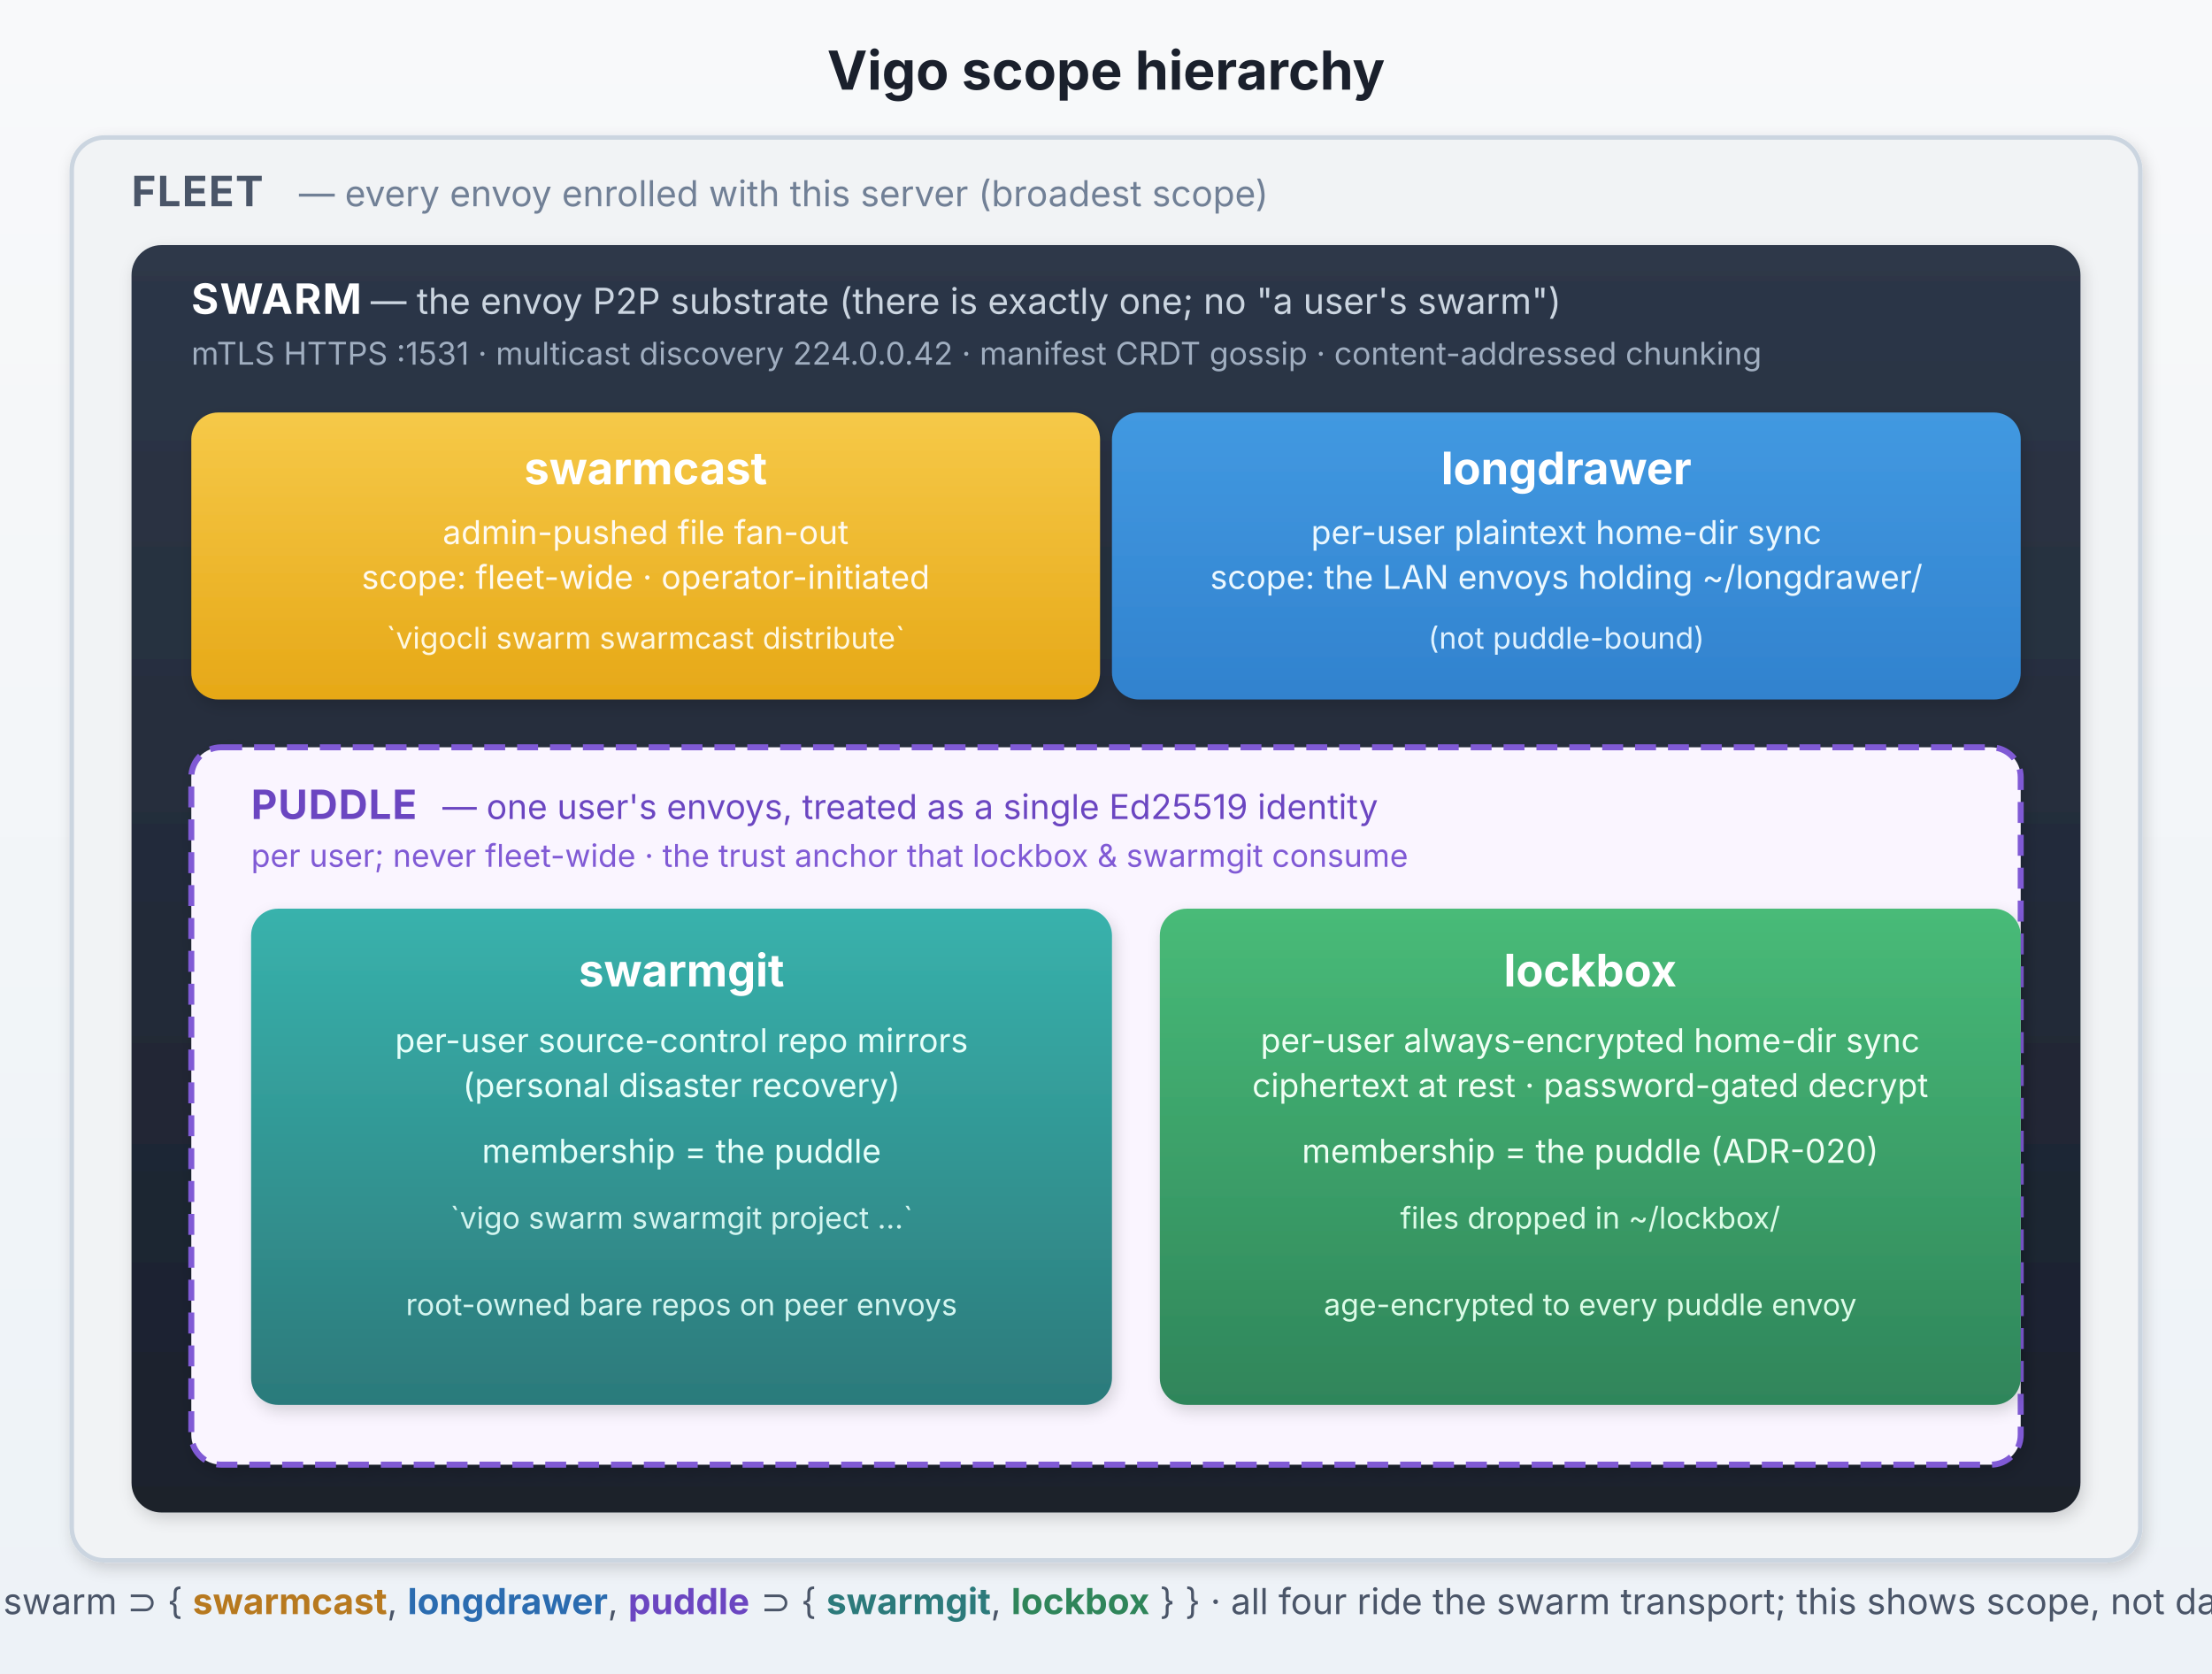
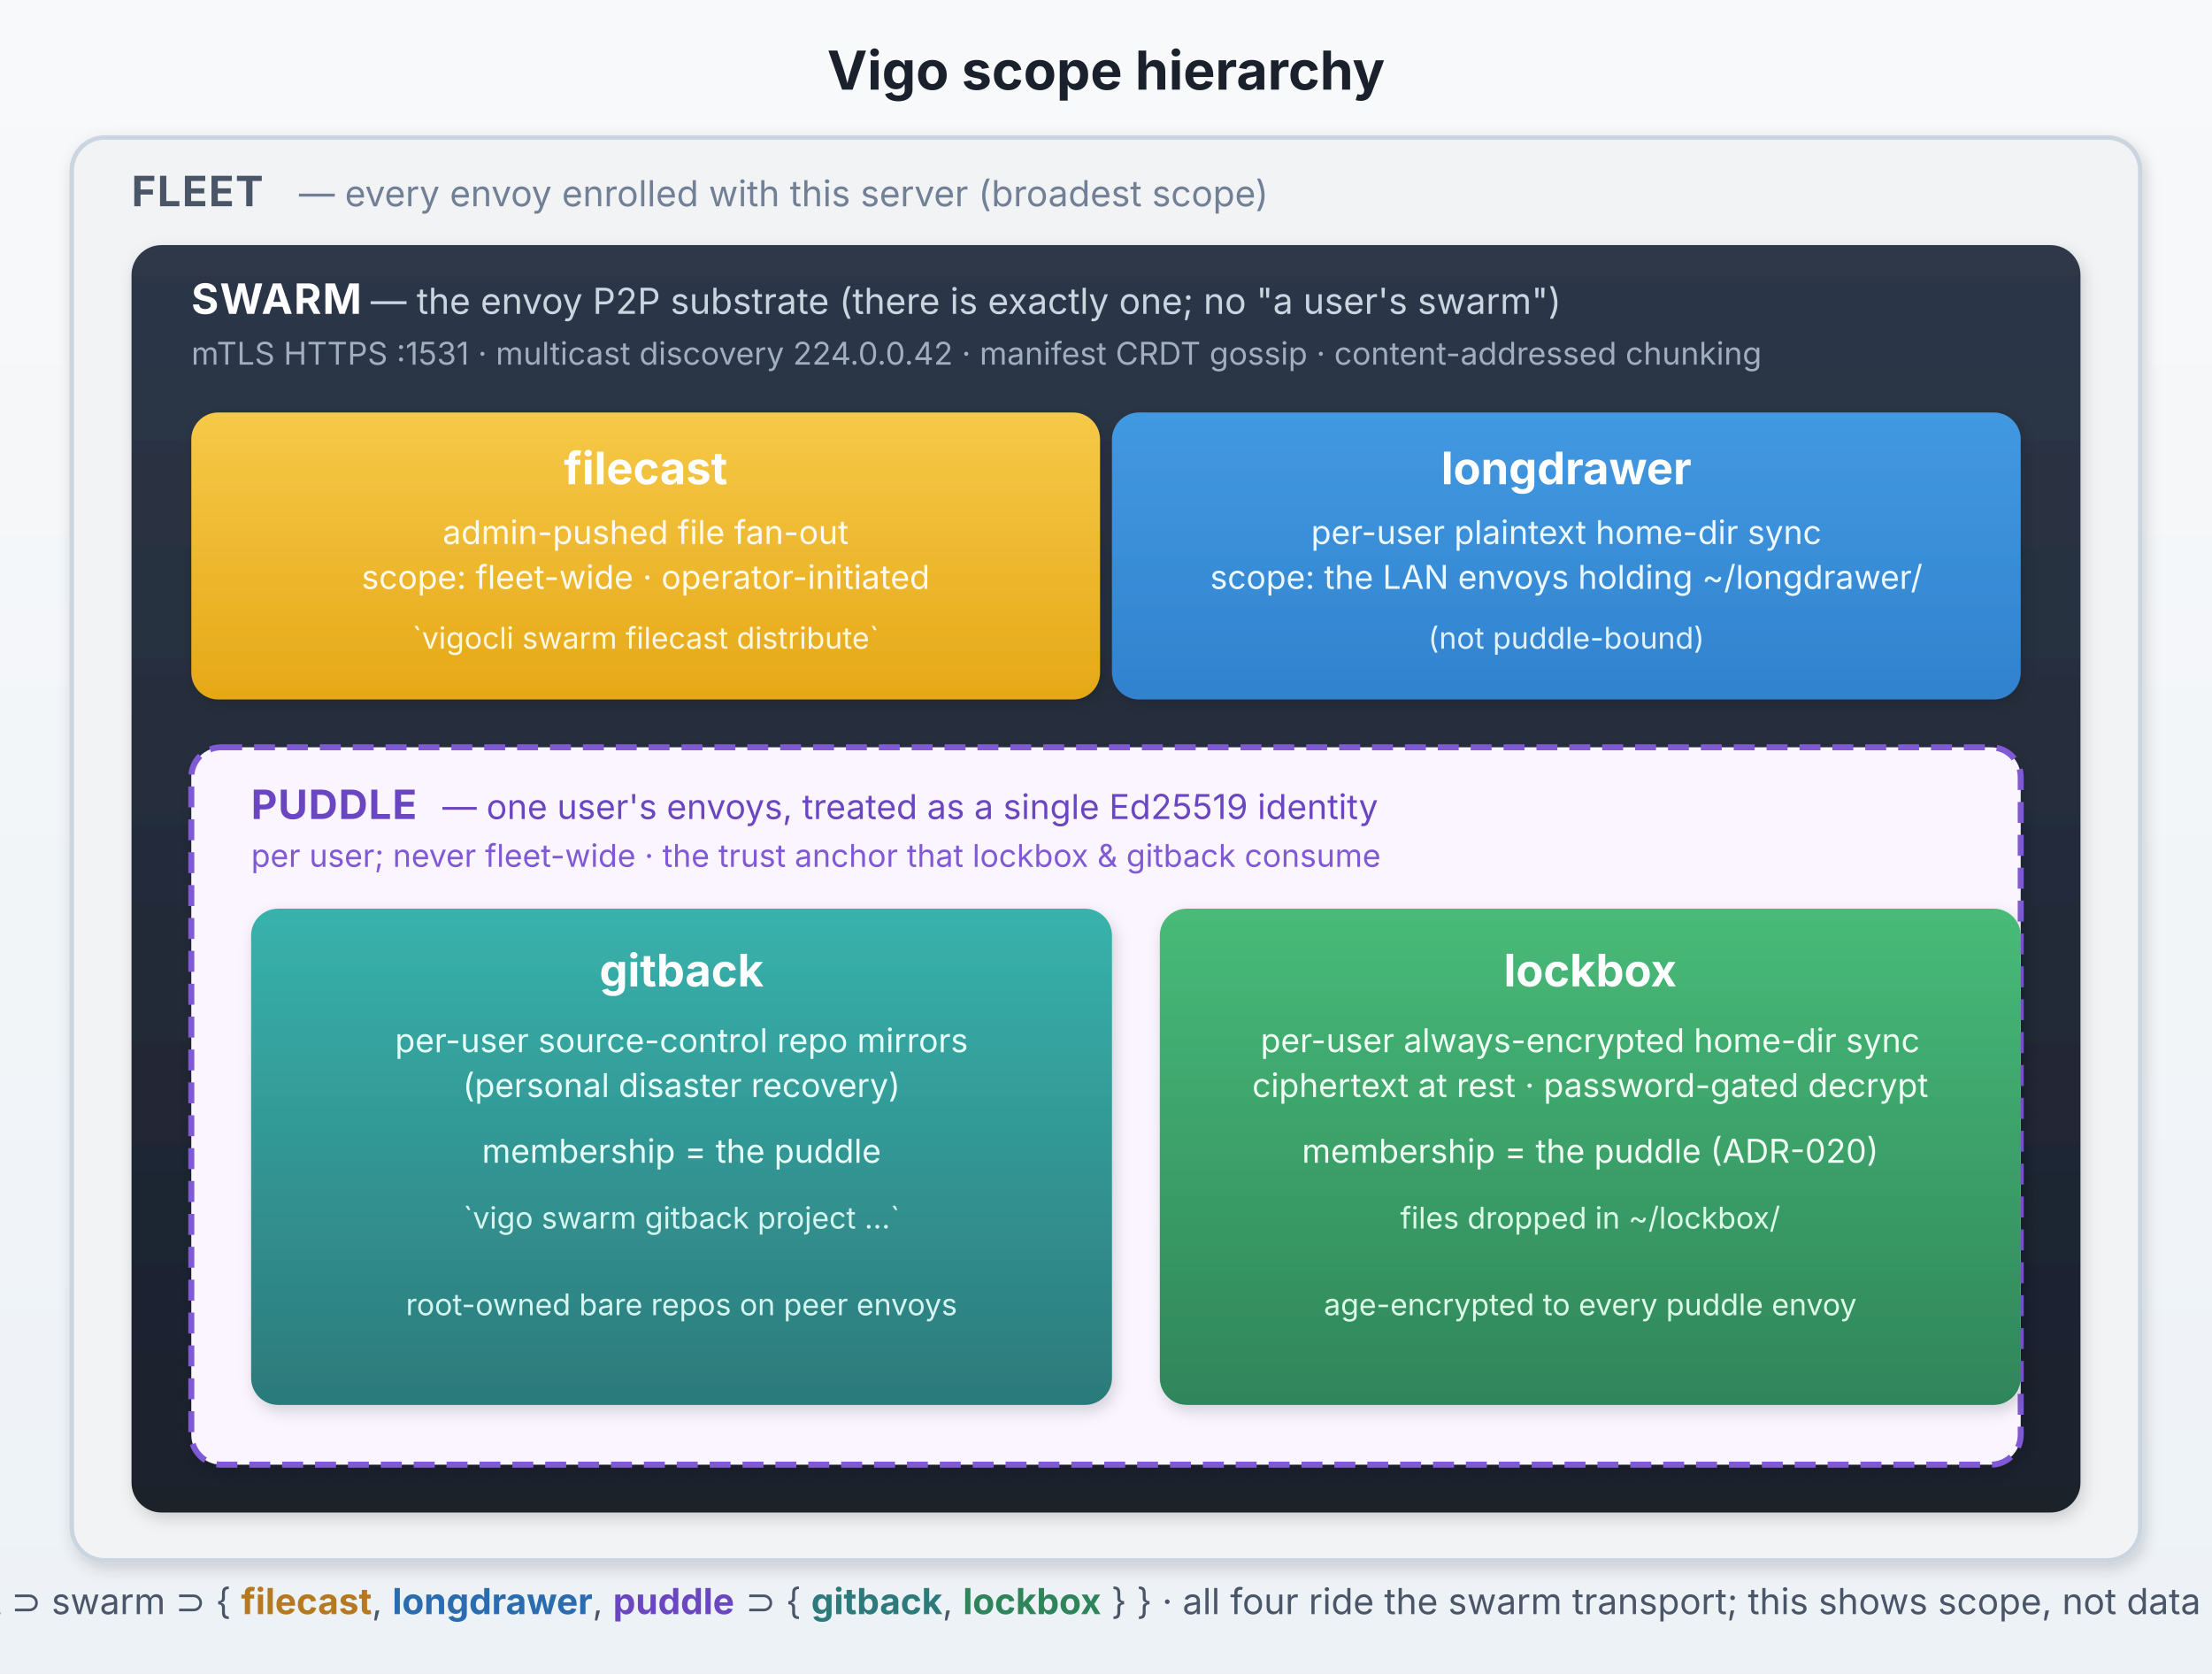
<svg xmlns="http://www.w3.org/2000/svg" viewBox="0 0 740 560" font-family="Inter, system-ui, -apple-system, sans-serif">
  <defs>
    <filter id="shadow" x="-6%" y="-6%" width="112%" height="112%">
      <feDropShadow dx="1" dy="2" stdDeviation="2.5" flood-opacity="0.16" />
    </filter>
    <linearGradient id="bgGrad" x1="0" y1="0" x2="0" y2="1">
      <stop offset="0%" stop-color="#f8f9fa" />
      <stop offset="100%" stop-color="#edf2f7" />
    </linearGradient>
    <linearGradient id="swarmGrad" x1="0" y1="0" x2="0" y2="1">
      <stop offset="0%" stop-color="#2d3748" />
      <stop offset="100%" stop-color="#1a202c" />
    </linearGradient>
    <linearGradient id="orangeGrad" x1="0" y1="0" x2="0" y2="1">
      <stop offset="0%" stop-color="#f6c948" />
      <stop offset="100%" stop-color="#e6a817" />
    </linearGradient>
    <linearGradient id="blueGrad" x1="0" y1="0" x2="0" y2="1">
      <stop offset="0%" stop-color="#4299e1" />
      <stop offset="100%" stop-color="#3182ce" />
    </linearGradient>
    <linearGradient id="tealGrad" x1="0" y1="0" x2="0" y2="1">
      <stop offset="0%" stop-color="#38b2ac" />
      <stop offset="100%" stop-color="#2c7a7b" />
    </linearGradient>
    <linearGradient id="greenGrad" x1="0" y1="0" x2="0" y2="1">
      <stop offset="0%" stop-color="#48bb78" />
      <stop offset="100%" stop-color="#2f855a" />
    </linearGradient>
  </defs>
  <rect width="740" height="560" fill="url(#bgGrad)" />
  <text x="370" y="30" text-anchor="middle" font-size="18" font-weight="700" fill="#1a202c">Vigo scope hierarchy</text>
  <g filter="url(#shadow)">
    <rect x="24" y="46" width="692" height="476" rx="11" fill="#f1f3f5" stroke="#cbd5e0" stroke-width="1.5" />
  </g>
  <text x="44" y="69" font-size="14" font-weight="700" fill="#4a5568" letter-spacing="0.4">FLEET</text>
  <text x="100" y="69" font-size="12" fill="#718096">— every envoy enrolled with this server (broadest scope)</text>
  <g filter="url(#shadow)">
    <rect x="44" y="82" width="652" height="424" rx="10" fill="url(#swarmGrad)" />
  </g>
  <text x="64" y="105" font-size="14" font-weight="700" fill="#fff" letter-spacing="0.4">SWARM</text>
  <text x="124" y="105" font-size="12" fill="#cbd5e0">— the envoy P2P substrate (there is exactly one; no "a user's swarm")</text>
  <text x="64" y="122" font-size="10.5" fill="#a0aec0">mTLS HTTPS :1531 · multicast discovery 224.0.0.42 · manifest CRDT gossip · content-addressed chunking</text>
  <g filter="url(#shadow)">
    <rect x="64" y="138" width="304" height="96" rx="9" fill="url(#orangeGrad)" />
    <rect x="372" y="138" width="304" height="96" rx="9" fill="url(#blueGrad)" />
  </g>
-   <text x="216" y="162" text-anchor="middle" font-size="15" font-weight="700" fill="#fff">swarmcast</text>
+   <text x="216" y="162" text-anchor="middle" font-size="15" font-weight="700" fill="#fff">filecast</text>
  <text x="216" y="182" text-anchor="middle" font-size="11" fill="#fffaf0">admin-pushed file fan-out</text>
  <text x="216" y="197" text-anchor="middle" font-size="11" fill="#fffaf0">scope: fleet-wide · operator-initiated</text>
-   <text x="216" y="217" text-anchor="middle" font-size="10" fill="#fff8e1">`vigocli swarm swarmcast distribute`</text>
+   <text x="216" y="217" text-anchor="middle" font-size="10" fill="#fff8e1">`vigocli swarm filecast distribute`</text>
  <text x="524" y="162" text-anchor="middle" font-size="15" font-weight="700" fill="#fff">longdrawer</text>
  <text x="524" y="182" text-anchor="middle" font-size="11" fill="#ebf8ff">per-user plaintext home-dir sync</text>
  <text x="524" y="197" text-anchor="middle" font-size="11" fill="#ebf8ff">scope: the LAN envoys holding ~/longdrawer/</text>
  <text x="524" y="217" text-anchor="middle" font-size="10" fill="#e0f2ff">(not puddle-bound)</text>
  <g filter="url(#shadow)">
    <rect x="64" y="250" width="612" height="240" rx="10" fill="#faf5ff" stroke="#805ad5" stroke-width="2" stroke-dasharray="7 4" />
  </g>
  <text x="84" y="274" font-size="13.5" font-weight="700" fill="#6b46c1" letter-spacing="0.3">PUDDLE</text>
  <text x="148" y="274" font-size="11.5" fill="#6b46c1">— one user's envoys, treated as a single Ed25519 identity</text>
-   <text x="84" y="290" font-size="10.5" fill="#805ad5">per user; never fleet-wide · the trust anchor that lockbox &amp; swarmgit consume</text>
+   <text x="84" y="290" font-size="10.5" fill="#805ad5">per user; never fleet-wide · the trust anchor that lockbox &amp; gitback consume</text>
  <g filter="url(#shadow)">
    <rect x="84" y="304" width="288" height="166" rx="9" fill="url(#tealGrad)" />
    <rect x="388" y="304" width="288" height="166" rx="9" fill="url(#greenGrad)" />
  </g>
-   <text x="228" y="330" text-anchor="middle" font-size="15" font-weight="700" fill="#fff">swarmgit</text>
+   <text x="228" y="330" text-anchor="middle" font-size="15" font-weight="700" fill="#fff">gitback</text>
  <text x="228" y="352" text-anchor="middle" font-size="11" fill="#e6fffa">per-user source-control repo mirrors</text>
  <text x="228" y="367" text-anchor="middle" font-size="11" fill="#e6fffa">(personal disaster recovery)</text>
  <text x="228" y="389" text-anchor="middle" font-size="11" fill="#e6fffa">membership = the puddle</text>
-   <text x="228" y="411" text-anchor="middle" font-size="10" fill="#d4f5f0">`vigo swarm swarmgit project …`</text>
+   <text x="228" y="411" text-anchor="middle" font-size="10" fill="#d4f5f0">`vigo swarm gitback project …`</text>
  <text x="228" y="440" text-anchor="middle" font-size="10" fill="#d4f5f0">root-owned bare repos on peer envoys</text>
  <text x="532" y="330" text-anchor="middle" font-size="15" font-weight="700" fill="#fff">lockbox</text>
  <text x="532" y="352" text-anchor="middle" font-size="11" fill="#f0fff4">per-user always-encrypted home-dir sync</text>
  <text x="532" y="367" text-anchor="middle" font-size="11" fill="#f0fff4">ciphertext at rest · password-gated decrypt</text>
  <text x="532" y="389" text-anchor="middle" font-size="11" fill="#f0fff4">membership = the puddle (ADR-020)</text>
  <text x="532" y="411" text-anchor="middle" font-size="10" fill="#dcfce7">files dropped in ~/lockbox/</text>
  <text x="532" y="440" text-anchor="middle" font-size="10" fill="#dcfce7">age-encrypted to every puddle envoy</text>
-   <text x="370" y="540" text-anchor="middle" font-size="12" fill="#4a5568">fleet ⊃ swarm ⊃ { <tspan font-weight="700" fill="#b7791f">swarmcast</tspan>, <tspan font-weight="700" fill="#2b6cb0">longdrawer</tspan>, <tspan font-weight="700" fill="#6b46c1">puddle</tspan> ⊃ { <tspan font-weight="700" fill="#2c7a7b">swarmgit</tspan>, <tspan font-weight="700" fill="#2f855a">lockbox</tspan> } }  ·  all four ride the swarm transport; this shows scope, not data path</text>
+   <text x="370" y="540" text-anchor="middle" font-size="12" fill="#4a5568">fleet ⊃ swarm ⊃ { <tspan font-weight="700" fill="#b7791f">filecast</tspan>, <tspan font-weight="700" fill="#2b6cb0">longdrawer</tspan>, <tspan font-weight="700" fill="#6b46c1">puddle</tspan> ⊃ { <tspan font-weight="700" fill="#2c7a7b">gitback</tspan>, <tspan font-weight="700" fill="#2f855a">lockbox</tspan> } }  ·  all four ride the swarm transport; this shows scope, not data path</text>
</svg>
